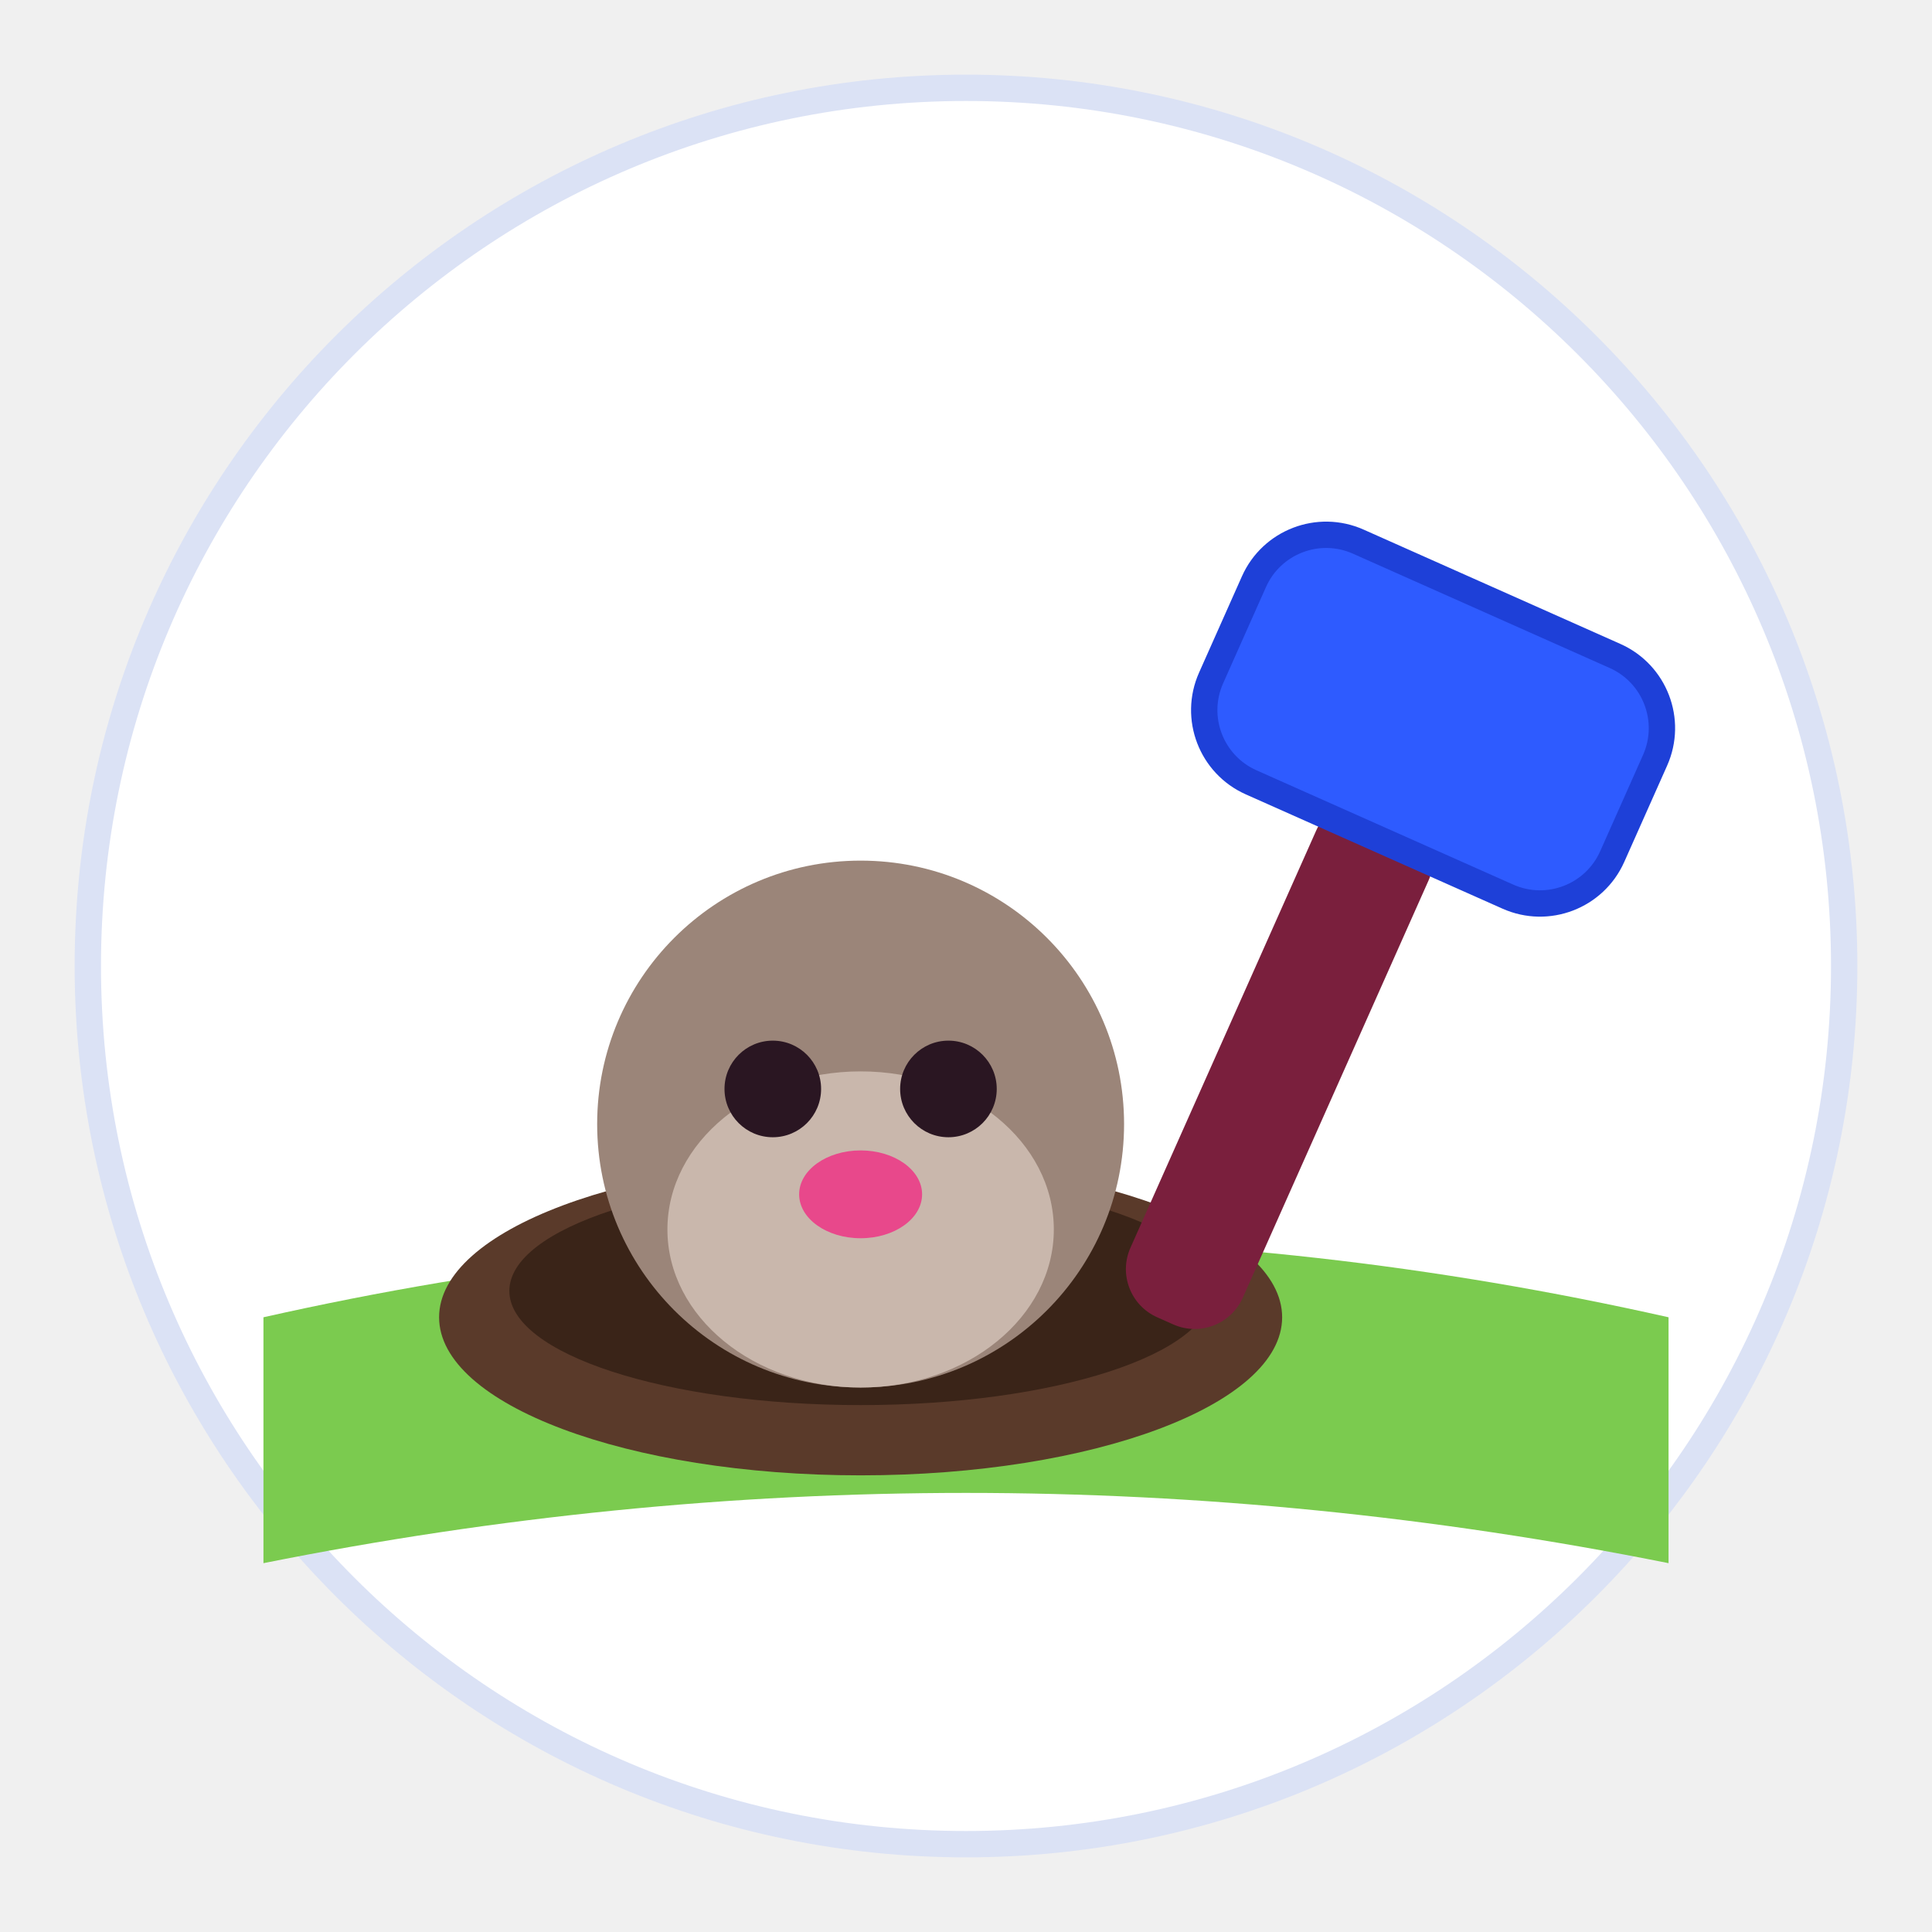
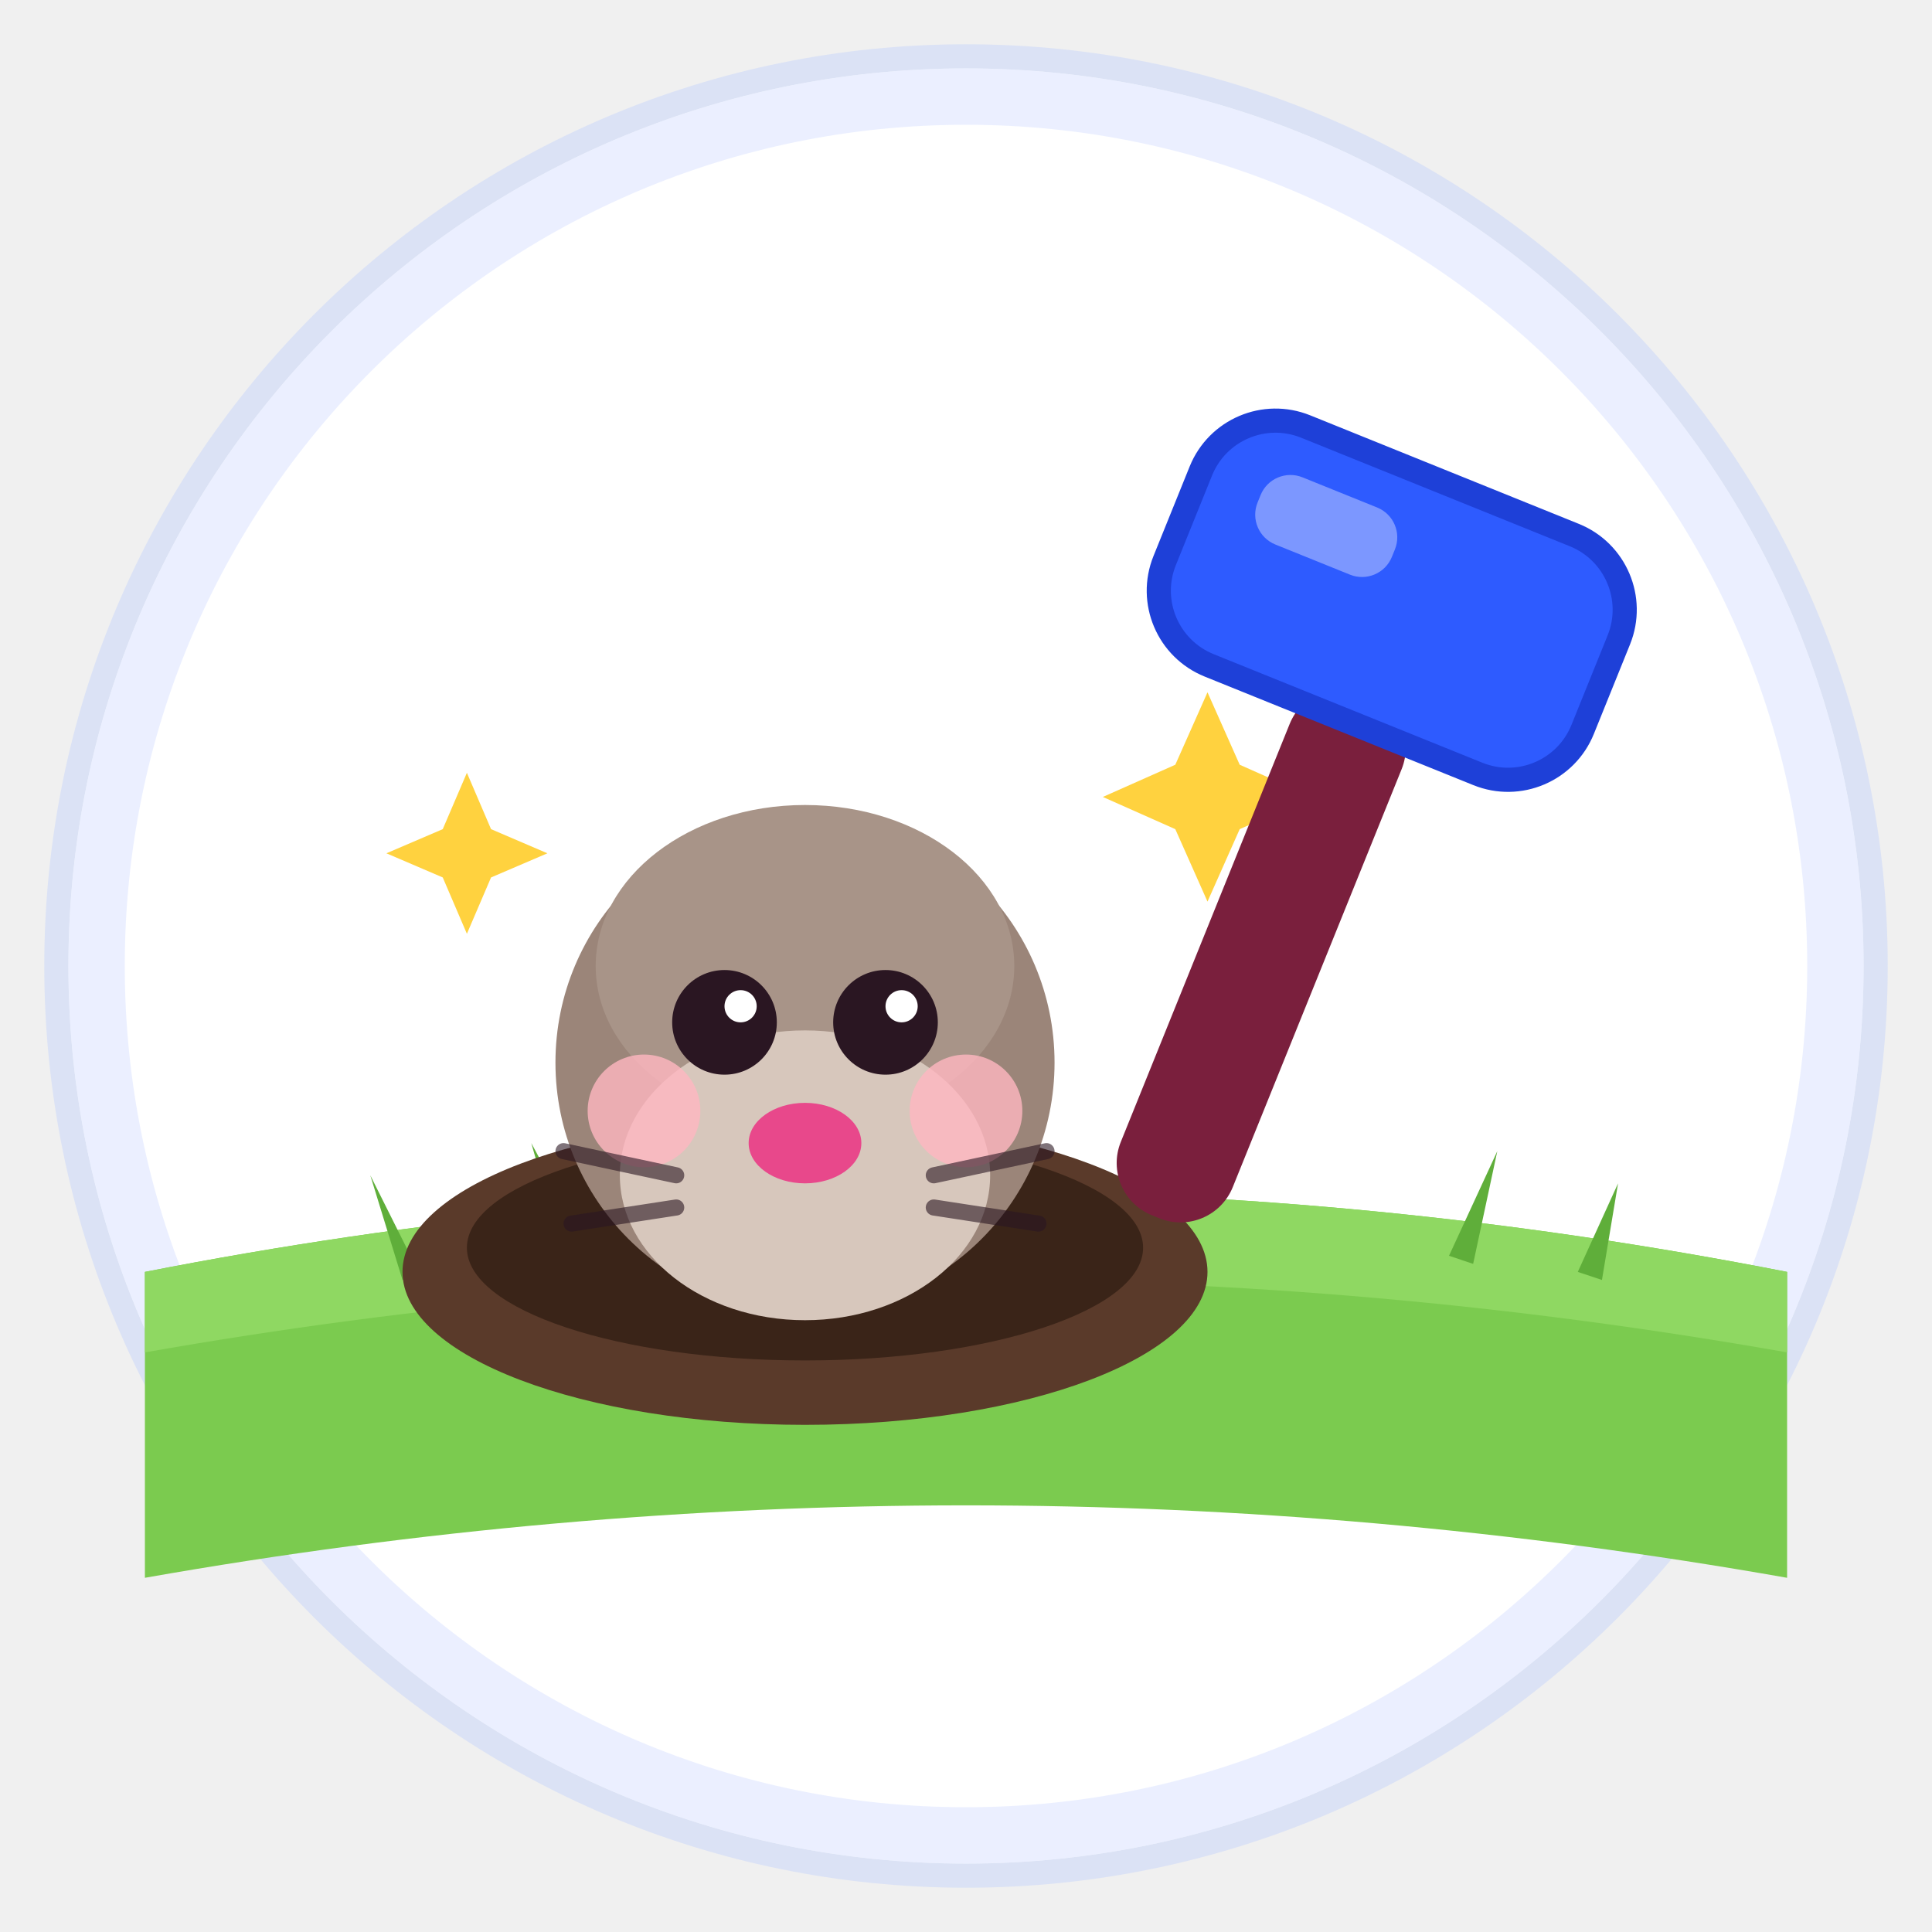
- <svg xmlns="http://www.w3.org/2000/svg" viewBox="0 0 220 220" role="img" aria-label="Talpe">
-   <circle cx="110" cy="110" r="100" fill="#FFFFFF" stroke="#DBE2F5" stroke-width="3" />
-   <path d="M30 150 Q110 132 190 150 L190 178 Q110 162 30 178 Z" fill="#7BCB4F" />
-   <ellipse cx="98" cy="150" rx="48" ry="18" fill="#5A3A2A" />
-   <ellipse cx="98" cy="147" rx="40" ry="13" fill="#3A2418" />
-   <ellipse cx="98" cy="128" rx="30" ry="30" fill="#9B8579" />
-   <ellipse cx="98" cy="140" rx="22" ry="18" fill="#C9B7AC" />
-   <circle cx="88" cy="124" r="5.5" fill="#2A1622" />
-   <circle cx="108" cy="124" r="5.5" fill="#2A1622" />
-   <ellipse cx="98" cy="136" rx="7" ry="5" fill="#E8488B" />
-   <g transform="rotate(24 158 96)">
-     <rect x="150" y="92" width="14" height="64" rx="6" fill="#7A1F3D" />
-     <rect x="132" y="66" width="50" height="30" rx="9" fill="#2E5BFF" />
-     <rect x="132" y="66" width="50" height="30" rx="9" fill="none" stroke="#1E40D8" stroke-width="3" />
+ <svg xmlns="http://www.w3.org/2000/svg" viewBox="0 0 240 240" role="img" aria-label="Talpe">
+   <circle cx="120" cy="120" r="113" fill="#FFFFFF" stroke="#DBE2F5" stroke-width="3" />
+   <circle cx="120" cy="120" r="108" fill="none" stroke="#D7E0FF" stroke-width="7" opacity=".5" />
+   <path d="M18 158 Q120 138 222 158 L222 196 Q120 178 18 196 Z" fill="#7BCB4F" />
+   <path d="M18 158 Q120 138 222 158 L222 168 Q120 150 18 168 Z" fill="#8FD862" />
+   <g fill="#5FAe3a">
+     <path d="M52 158 l-6 -12 4 13 z" />
+     <path d="M70 156 l-4 -14 7 13 z" />
+     <path d="M180 156 l6 -13 -3 14 z" />
+     <path d="M196 158 l5 -11 -2 12 z" />
+   </g>
+   <ellipse cx="100" cy="158" rx="50" ry="19" fill="#5A3A2A" />
+   <ellipse cx="100" cy="155" rx="42" ry="14" fill="#3A2418" />
+   <ellipse cx="100" cy="132" rx="31" ry="31" fill="#9B8579" />
+   <ellipse cx="100" cy="120" rx="26" ry="20" fill="#A89488" />
+   <ellipse cx="100" cy="146" rx="23" ry="18" fill="#D7C7BC" />
+   <circle cx="80" cy="138" r="7" fill="#FFB6C1" opacity=".8" />
+   <circle cx="120" cy="138" r="7" fill="#FFB6C1" opacity=".8" />
+   <circle cx="90" cy="127" r="6.5" fill="#2A1622" />
+   <circle cx="110" cy="127" r="6.5" fill="#2A1622" />
+   <circle cx="92" cy="125" r="2" fill="#fff" />
+   <circle cx="112" cy="125" r="2" fill="#fff" />
+   <ellipse cx="100" cy="142" rx="7" ry="5" fill="#E8488B" />
+   <g stroke="#2A1622" stroke-width="2" stroke-linecap="round" opacity=".6">
+     <path d="M84 146 l-14 -3" />
+     <path d="M84 150 l-13 2" />
+     <path d="M116 146 l14 -3" />
+     <path d="M116 150 l13 2" />
+   </g>
+   <g fill="#FFD23F">
+     <path d="M150 86 l4 9 9 4 -9 4 -4 9 -4 -9 -9 -4 9 -4 Z" />
+     <path d="M58 96 l3 7 7 3 -7 3 -3 7 -3 -7 -7 -3 7 -3 Z" />
+   </g>
+   <g transform="rotate(22 168 92)">
+     <rect x="160" y="86" width="15" height="70" rx="7" fill="#7A1F3D" />
+     <rect x="138" y="58" width="56" height="32" rx="10" fill="#2E5BFF" />
+     <rect x="138" y="58" width="56" height="32" rx="10" fill="none" stroke="#1E40D8" stroke-width="3" />
+     <rect x="146" y="64" width="18" height="9" rx="4" fill="#7C97FF" />
  </g>
</svg>
